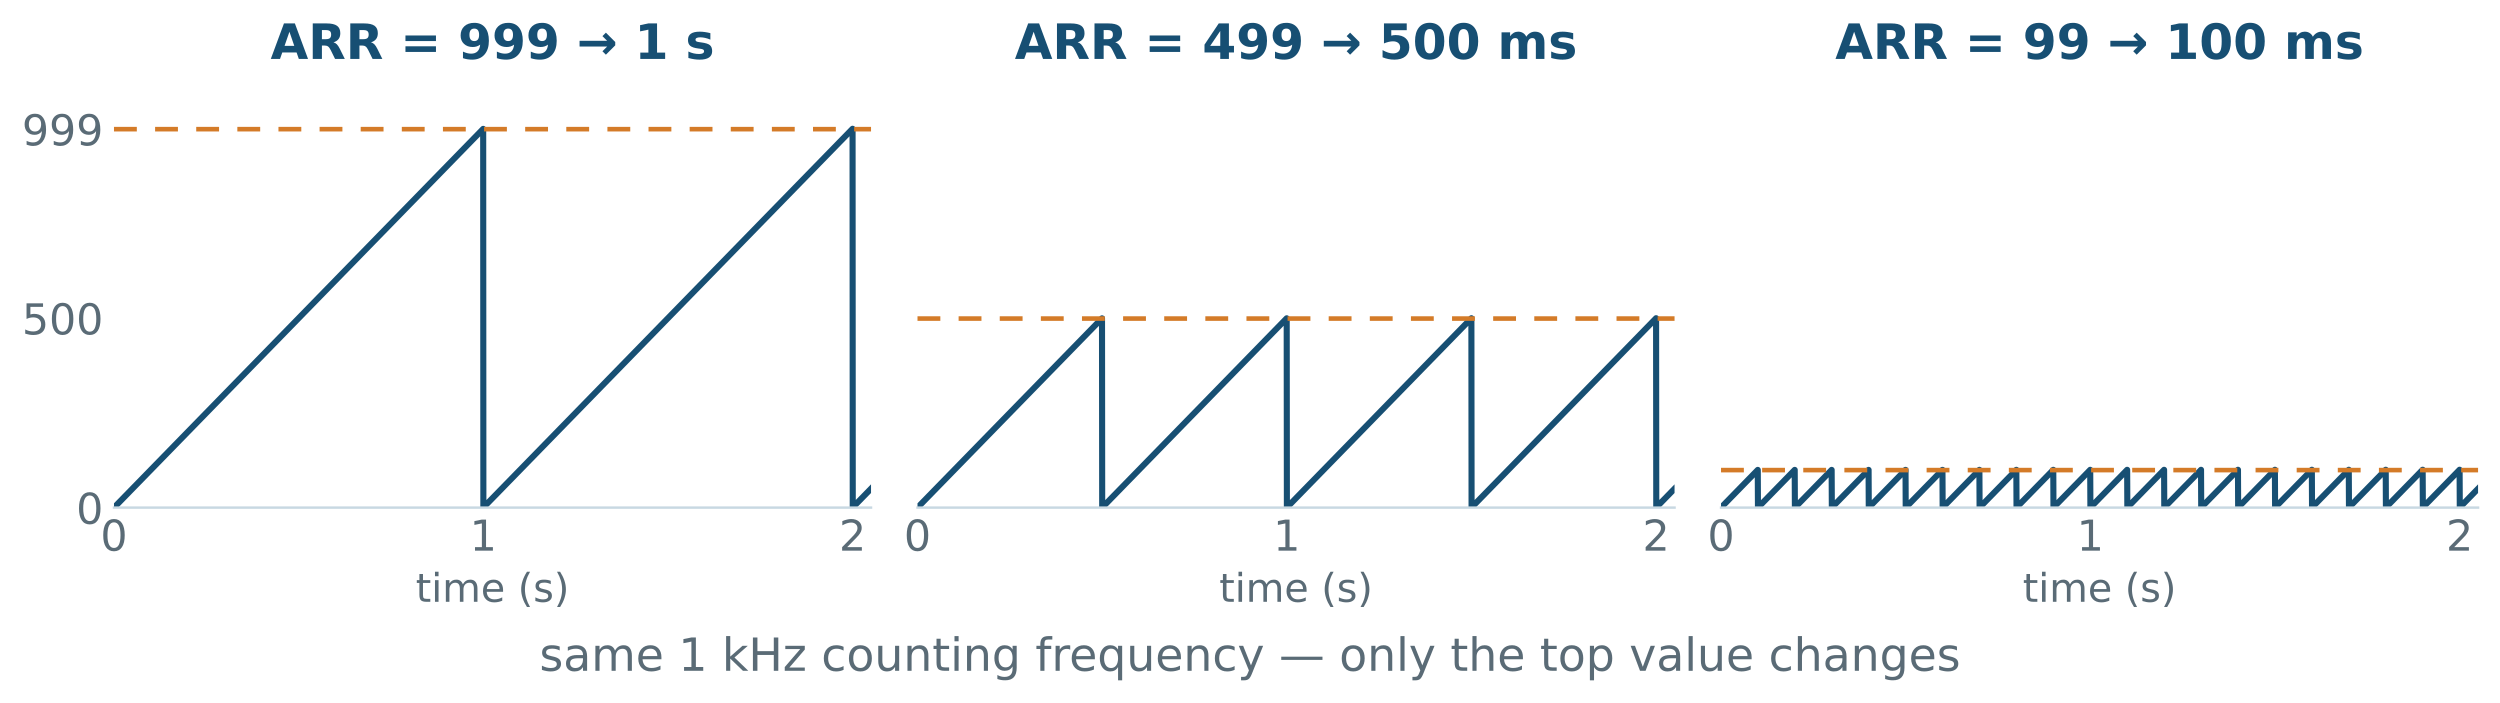
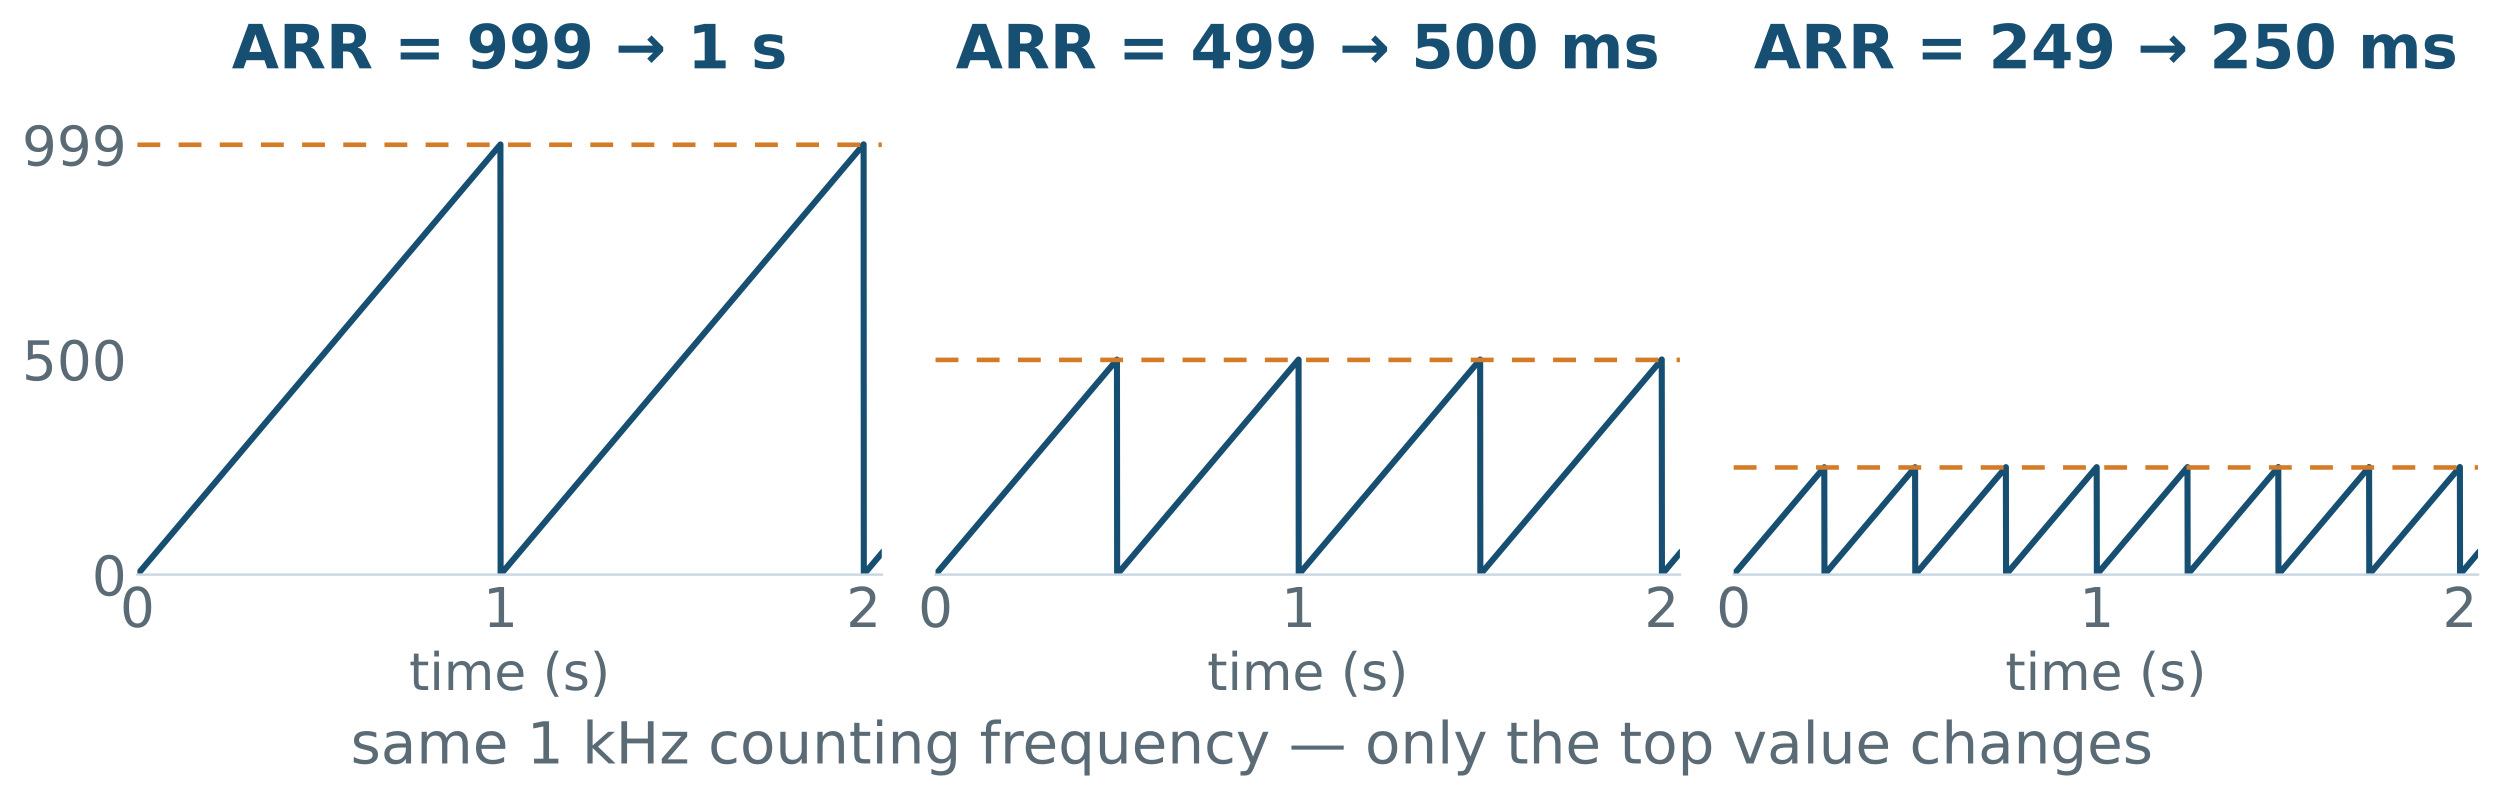
- <svg xmlns="http://www.w3.org/2000/svg" xmlns:xlink="http://www.w3.org/1999/xlink" width="820.793pt" height="230.557pt" viewBox="0 0 820.793 230.557" version="1.1">
+ <svg xmlns="http://www.w3.org/2000/svg" xmlns:xlink="http://www.w3.org/1999/xlink" width="819.756pt" height="261.5pt" viewBox="0 0 819.756 261.5" version="1.1">
  <defs>
    <style type="text/css">*{stroke-linejoin: round; stroke-linecap: butt}</style>
  </defs>
  <g id="figure_1">
    <g id="patch_1">
-       <path d="M 0 230.557  L 820.793 230.557  L 820.793 0  L 0 0  L 0 230.557  z " style="fill: none" />
+       <path d="M 0 261.5  L 819.756 261.5  L 819.756 0  L 0 0  L 0 261.5  z " style="fill: none" />
    </g>
    <g id="axes_1">
      <g id="patch_2">
-         <path d="M 37.422 166.657  L 285.976 166.657  L 285.976 27.358  L 37.422 27.358  L 37.422 166.657  z " style="fill: none" />
+         <path d="M 45.057 188.417  L 289.139 188.417  L 289.139 30.397  L 45.057 30.397  L 45.057 188.417  z " style="fill: none" />
      </g>
      <g id="matplotlib.axis_1">
        <g id="xtick_1">
          <g id="line2d_1" />
          <g id="text_1">
-             <g style="fill: #5a6b76" transform="translate(32.96875 180.7953) scale(0.14 -0.14)">
+             <g style="fill: #5a6b76" transform="translate(39.33125 205.5941) scale(0.18 -0.18)">
              <defs>
                <path id="DejaVuSans-30" d="M 2034 4250  Q 1547 4250 1301 3770  Q 1056 3291 1056 2328  Q 1056 1369 1301 889  Q 1547 409 2034 409  Q 2525 409 2770 889  Q 3016 1369 3016 2328  Q 3016 3291 2770 3770  Q 2525 4250 2034 4250  z M 2034 4750  Q 2819 4750 3233 4129  Q 3647 3509 3647 2328  Q 3647 1150 3233 529  Q 2819 -91 2034 -91  Q 1250 -91 836 529  Q 422 1150 422 2328  Q 422 3509 836 4129  Q 1250 4750 2034 4750  z " transform="scale(0.015625)" />
              </defs>
              <use xlink:href="#DejaVuSans-30" />
            </g>
          </g>
        </g>
        <g id="xtick_2">
          <g id="line2d_2" />
          <g id="text_2">
-             <g style="fill: #5a6b76" transform="translate(154.2143 180.7953) scale(0.14 -0.14)">
+             <g style="fill: #5a6b76" transform="translate(158.3955 205.5941) scale(0.18 -0.18)">
              <defs>
                <path id="DejaVuSans-31" d="M 794 531  L 1825 531  L 1825 4091  L 703 3866  L 703 4441  L 1819 4666  L 2450 4666  L 2450 531  L 3481 531  L 3481 0  L 794 0  L 794 531  z " transform="scale(0.015625)" />
              </defs>
              <use xlink:href="#DejaVuSans-31" />
            </g>
          </g>
        </g>
        <g id="xtick_3">
          <g id="line2d_3" />
          <g id="text_3">
-             <g style="fill: #5a6b76" transform="translate(275.4598 180.7953) scale(0.14 -0.14)">
+             <g style="fill: #5a6b76" transform="translate(277.4597 205.5941) scale(0.18 -0.18)">
              <defs>
                <path id="DejaVuSans-32" d="M 1228 531  L 3431 531  L 3431 0  L 469 0  L 469 531  Q 828 903 1448 1529  Q 2069 2156 2228 2338  Q 2531 2678 2651 2914  Q 2772 3150 2772 3378  Q 2772 3750 2511 3984  Q 2250 4219 1831 4219  Q 1534 4219 1204 4116  Q 875 4013 500 3803  L 500 4441  Q 881 4594 1212 4672  Q 1544 4750 1819 4750  Q 2544 4750 2975 4387  Q 3406 4025 3406 3419  Q 3406 3131 3298 2873  Q 3191 2616 2906 2266  Q 2828 2175 2409 1742  Q 1991 1309 1228 531  z " transform="scale(0.015625)" />
              </defs>
              <use xlink:href="#DejaVuSans-32" />
            </g>
          </g>
        </g>
        <g id="text_4">
-           <g style="fill: #5a6b76" transform="translate(136.4903 197.5848) scale(0.13 -0.13)">
+           <g style="fill: #5a6b76" transform="translate(134.1329 226.2548) scale(0.17 -0.17)">
            <defs>
              <path id="DejaVuSans-74" d="M 1172 4494  L 1172 3500  L 2356 3500  L 2356 3053  L 1172 3053  L 1172 1153  Q 1172 725 1289 603  Q 1406 481 1766 481  L 2356 481  L 2356 0  L 1766 0  Q 1100 0 847 248  Q 594 497 594 1153  L 594 3053  L 172 3053  L 172 3500  L 594 3500  L 594 4494  L 1172 4494  z " transform="scale(0.015625)" />
              <path id="DejaVuSans-69" d="M 603 3500  L 1178 3500  L 1178 0  L 603 0  L 603 3500  z M 603 4863  L 1178 4863  L 1178 4134  L 603 4134  L 603 4863  z " transform="scale(0.015625)" />
              <path id="DejaVuSans-6d" d="M 3328 2828  Q 3544 3216 3844 3400  Q 4144 3584 4550 3584  Q 5097 3584 5394 3201  Q 5691 2819 5691 2113  L 5691 0  L 5113 0  L 5113 2094  Q 5113 2597 4934 2840  Q 4756 3084 4391 3084  Q 3944 3084 3684 2787  Q 3425 2491 3425 1978  L 3425 0  L 2847 0  L 2847 2094  Q 2847 2600 2669 2842  Q 2491 3084 2119 3084  Q 1678 3084 1418 2786  Q 1159 2488 1159 1978  L 1159 0  L 581 0  L 581 3500  L 1159 3500  L 1159 2956  Q 1356 3278 1631 3431  Q 1906 3584 2284 3584  Q 2666 3584 2933 3390  Q 3200 3197 3328 2828  z " transform="scale(0.015625)" />
              <path id="DejaVuSans-65" d="M 3597 1894  L 3597 1613  L 953 1613  Q 991 1019 1311 708  Q 1631 397 2203 397  Q 2534 397 2845 478  Q 3156 559 3463 722  L 3463 178  Q 3153 47 2828 -22  Q 2503 -91 2169 -91  Q 1331 -91 842 396  Q 353 884 353 1716  Q 353 2575 817 3079  Q 1281 3584 2069 3584  Q 2775 3584 3186 3129  Q 3597 2675 3597 1894  z M 3022 2063  Q 3016 2534 2758 2815  Q 2500 3097 2075 3097  Q 1594 3097 1305 2825  Q 1016 2553 972 2059  L 3022 2063  z " transform="scale(0.015625)" />
              <path id="DejaVuSans-20" transform="scale(0.015625)" />
              <path id="DejaVuSans-28" d="M 1984 4856  Q 1566 4138 1362 3434  Q 1159 2731 1159 2009  Q 1159 1288 1364 580  Q 1569 -128 1984 -844  L 1484 -844  Q 1016 -109 783 600  Q 550 1309 550 2009  Q 550 2706 781 3412  Q 1013 4119 1484 4856  L 1984 4856  z " transform="scale(0.015625)" />
              <path id="DejaVuSans-73" d="M 2834 3397  L 2834 2853  Q 2591 2978 2328 3040  Q 2066 3103 1784 3103  Q 1356 3103 1142 2972  Q 928 2841 928 2578  Q 928 2378 1081 2264  Q 1234 2150 1697 2047  L 1894 2003  Q 2506 1872 2764 1633  Q 3022 1394 3022 966  Q 3022 478 2636 193  Q 2250 -91 1575 -91  Q 1294 -91 989 -36  Q 684 19 347 128  L 347 722  Q 666 556 975 473  Q 1284 391 1588 391  Q 1994 391 2212 530  Q 2431 669 2431 922  Q 2431 1156 2273 1281  Q 2116 1406 1581 1522  L 1381 1569  Q 847 1681 609 1914  Q 372 2147 372 2553  Q 372 3047 722 3315  Q 1072 3584 1716 3584  Q 2034 3584 2315 3537  Q 2597 3491 2834 3397  z " transform="scale(0.015625)" />
              <path id="DejaVuSans-29" d="M 513 4856  L 1013 4856  Q 1481 4119 1714 3412  Q 1947 2706 1947 2009  Q 1947 1309 1714 600  Q 1481 -109 1013 -844  L 513 -844  Q 928 -128 1133 580  Q 1338 1288 1338 2009  Q 1338 2731 1133 3434  Q 928 4138 513 4856  z " transform="scale(0.015625)" />
            </defs>
            <use xlink:href="#DejaVuSans-74" />
            <use xlink:href="#DejaVuSans-69" transform="translate(39.20898 0)" />
            <use xlink:href="#DejaVuSans-6d" transform="translate(66.99219 0)" />
            <use xlink:href="#DejaVuSans-65" transform="translate(164.4043 0)" />
            <use xlink:href="#DejaVuSans-20" transform="translate(225.9277 0)" />
            <use xlink:href="#DejaVuSans-28" transform="translate(257.7148 0)" />
            <use xlink:href="#DejaVuSans-73" transform="translate(296.7285 0)" />
            <use xlink:href="#DejaVuSans-29" transform="translate(348.8281 0)" />
          </g>
        </g>
      </g>
      <g id="matplotlib.axis_2">
        <g id="ytick_1">
          <g id="line2d_4" />
          <g id="text_5">
-             <g style="fill: #5a6b76" transform="translate(25.015 171.9764) scale(0.14 -0.14)">
+             <g style="fill: #5a6b76" transform="translate(30.105 195.2555) scale(0.18 -0.18)">
              <use xlink:href="#DejaVuSans-30" />
            </g>
          </g>
        </g>
        <g id="ytick_2">
          <g id="line2d_5" />
          <g id="text_6">
-             <g style="fill: #5a6b76" transform="translate(7.2 109.7889) scale(0.14 -0.14)">
+             <g style="fill: #5a6b76" transform="translate(7.2 124.7108) scale(0.18 -0.18)">
              <defs>
                <path id="DejaVuSans-35" d="M 691 4666  L 3169 4666  L 3169 4134  L 1269 4134  L 1269 2991  Q 1406 3038 1543 3061  Q 1681 3084 1819 3084  Q 2600 3084 3056 2656  Q 3513 2228 3513 1497  Q 3513 744 3044 326  Q 2575 -91 1722 -91  Q 1428 -91 1123 -41  Q 819 9 494 109  L 494 744  Q 775 591 1075 516  Q 1375 441 1709 441  Q 2250 441 2565 725  Q 2881 1009 2881 1497  Q 2881 1984 2565 2268  Q 2250 2553 1709 2553  Q 1456 2553 1204 2497  Q 953 2441 691 2322  L 691 4666  z " transform="scale(0.015625)" />
              </defs>
              <use xlink:href="#DejaVuSans-35" />
              <use xlink:href="#DejaVuSans-30" transform="translate(63.62305 0)" />
              <use xlink:href="#DejaVuSans-30" transform="translate(127.2461 0)" />
            </g>
          </g>
        </g>
        <g id="ytick_3">
          <g id="line2d_6" />
          <g id="text_7">
-             <g style="fill: #5a6b76" transform="translate(7.2 47.72578) scale(0.14 -0.14)">
+             <g style="fill: #5a6b76" transform="translate(7.2 54.30727) scale(0.18 -0.18)">
              <defs>
                <path id="DejaVuSans-39" d="M 703 97  L 703 672  Q 941 559 1184 500  Q 1428 441 1663 441  Q 2288 441 2617 861  Q 2947 1281 2994 2138  Q 2813 1869 2534 1725  Q 2256 1581 1919 1581  Q 1219 1581 811 2004  Q 403 2428 403 3163  Q 403 3881 828 4315  Q 1253 4750 1959 4750  Q 2769 4750 3195 4129  Q 3622 3509 3622 2328  Q 3622 1225 3098 567  Q 2575 -91 1691 -91  Q 1453 -91 1209 -44  Q 966 3 703 97  z M 1959 2075  Q 2384 2075 2632 2365  Q 2881 2656 2881 3163  Q 2881 3666 2632 3958  Q 2384 4250 1959 4250  Q 1534 4250 1286 3958  Q 1038 3666 1038 3163  Q 1038 2656 1286 2365  Q 1534 2075 1959 2075  z " transform="scale(0.015625)" />
              </defs>
              <use xlink:href="#DejaVuSans-39" />
              <use xlink:href="#DejaVuSans-39" transform="translate(63.62305 0)" />
              <use xlink:href="#DejaVuSans-39" transform="translate(127.2461 0)" />
            </g>
          </g>
        </g>
      </g>
      <g id="line2d_7">
-         <path d="M 37.422 166.657  L 158.637 42.314  L 158.698 166.627  L 158.758 166.565  L 279.912 42.284  L 279.973 166.597  L 280.033 166.535  L 285.976 160.439  L 285.976 160.439  " clip-path="url(#p6f338d9218)" style="fill: none; stroke: #174f73; stroke-width: 2; stroke-linecap: square" />
+         <path d="M 45.057 188.417  L 164.091 47.364  L 164.151 188.382  L 164.21 188.312  L 283.184 47.329  L 283.244 188.348  L 283.304 188.277  L 289.139 181.362  L 289.139 181.362  " clip-path="url(#p785215c1e0)" style="fill: none; stroke: #174f73; stroke-width: 2; stroke-linecap: square" />
      </g>
      <g id="line2d_8">
-         <path d="M 37.422 42.407  L 285.976 42.407  " clip-path="url(#p6f338d9218)" style="fill: none; stroke-dasharray: 7.5,6; stroke-dashoffset: 0; stroke: #d47b28; stroke-width: 1.5" />
+         <path d="M 45.057 47.469  L 289.139 47.469  " clip-path="url(#p785215c1e0)" style="fill: none; stroke-dasharray: 7.5,6; stroke-dashoffset: 0; stroke: #d47b28; stroke-width: 1.5" />
      </g>
      <g id="patch_3">
-         <path d="M 37.422 166.657  L 285.976 166.657  " style="fill: none; stroke: #c8d8e2; stroke-width: 0.8; stroke-linejoin: miter; stroke-linecap: square" />
+         <path d="M 45.057 188.417  L 289.139 188.417  " style="fill: none; stroke: #c8d8e2; stroke-width: 0.8; stroke-linejoin: miter; stroke-linecap: square" />
      </g>
      <g id="text_8">
-         <g style="fill: #174f73" transform="translate(88.82917 19.3575) scale(0.16 -0.16)">
+         <g style="fill: #174f73" transform="translate(76.01082 22.39688) scale(0.2 -0.2)">
          <defs>
            <path id="DejaVuSans-Bold-41" d="M 3419 850  L 1538 850  L 1241 0  L 31 0  L 1759 4666  L 3194 4666  L 4922 0  L 3713 0  L 3419 850  z M 1838 1716  L 3116 1716  L 2478 3572  L 1838 1716  z " transform="scale(0.015625)" />
            <path id="DejaVuSans-Bold-52" d="M 2297 2597  Q 2675 2597 2839 2737  Q 3003 2878 3003 3200  Q 3003 3519 2839 3656  Q 2675 3794 2297 3794  L 1791 3794  L 1791 2597  L 2297 2597  z M 1791 1766  L 1791 0  L 588 0  L 588 4666  L 2425 4666  Q 3347 4666 3776 4356  Q 4206 4047 4206 3378  Q 4206 2916 3982 2619  Q 3759 2322 3309 2181  Q 3556 2125 3751 1926  Q 3947 1728 4147 1325  L 4800 0  L 3519 0  L 2950 1159  Q 2778 1509 2601 1637  Q 2425 1766 2131 1766  L 1791 1766  z " transform="scale(0.015625)" />
            <path id="DejaVuSans-Bold-20" transform="scale(0.015625)" />
            <path id="DejaVuSans-Bold-3d" d="M 678 3084  L 4684 3084  L 4684 2350  L 678 2350  L 678 3084  z M 678 1663  L 4684 1663  L 4684 922  L 678 922  L 678 1663  z " transform="scale(0.015625)" />
            <path id="DejaVuSans-Bold-39" d="M 641 103  L 641 966  Q 928 831 1190 764  Q 1453 697 1709 697  Q 2247 697 2547 995  Q 2847 1294 2900 1881  Q 2688 1725 2447 1647  Q 2206 1569 1925 1569  Q 1209 1569 770 1986  Q 331 2403 331 3084  Q 331 3838 820 4291  Q 1309 4744 2131 4744  Q 3044 4744 3544 4128  Q 4044 3513 4044 2388  Q 4044 1231 3459 570  Q 2875 -91 1856 -91  Q 1528 -91 1228 -42  Q 928 6 641 103  z M 2125 2350  Q 2441 2350 2600 2554  Q 2759 2759 2759 3169  Q 2759 3575 2600 3781  Q 2441 3988 2125 3988  Q 1809 3988 1650 3781  Q 1491 3575 1491 3169  Q 1491 2759 1650 2554  Q 1809 2350 2125 2350  z " transform="scale(0.015625)" />
            <path id="DejaVuSans-Bold-2192" d="M 5050 2225  L 5050 1788  L 3822 559  L 3369 1013  L 3988 1631  L 366 1631  L 366 2381  L 3988 2381  L 3369 3000  L 3822 3453  L 5050 2225  z " transform="scale(0.015625)" />
            <path id="DejaVuSans-Bold-31" d="M 750 831  L 1813 831  L 1813 3847  L 722 3622  L 722 4441  L 1806 4666  L 2950 4666  L 2950 831  L 4013 831  L 4013 0  L 750 0  L 750 831  z " transform="scale(0.015625)" />
            <path id="DejaVuSans-Bold-73" d="M 3272 3391  L 3272 2541  Q 2913 2691 2578 2766  Q 2244 2841 1947 2841  Q 1628 2841 1473 2761  Q 1319 2681 1319 2516  Q 1319 2381 1436 2309  Q 1553 2238 1856 2203  L 2053 2175  Q 2913 2066 3209 1816  Q 3506 1566 3506 1031  Q 3506 472 3093 190  Q 2681 -91 1863 -91  Q 1516 -91 1145 -36  Q 775 19 384 128  L 384 978  Q 719 816 1070 734  Q 1422 653 1784 653  Q 2113 653 2278 743  Q 2444 834 2444 1013  Q 2444 1163 2330 1236  Q 2216 1309 1875 1350  L 1678 1375  Q 931 1469 631 1722  Q 331 1975 331 2491  Q 331 3047 712 3315  Q 1094 3584 1881 3584  Q 2191 3584 2531 3537  Q 2872 3491 3272 3391  z " transform="scale(0.015625)" />
          </defs>
          <use xlink:href="#DejaVuSans-Bold-41" />
          <use xlink:href="#DejaVuSans-Bold-52" transform="translate(77.39258 0)" />
          <use xlink:href="#DejaVuSans-Bold-52" transform="translate(154.3945 0)" />
          <use xlink:href="#DejaVuSans-Bold-20" transform="translate(231.3965 0)" />
          <use xlink:href="#DejaVuSans-Bold-3d" transform="translate(266.2109 0)" />
          <use xlink:href="#DejaVuSans-Bold-20" transform="translate(350 0)" />
          <use xlink:href="#DejaVuSans-Bold-39" transform="translate(384.8145 0)" />
          <use xlink:href="#DejaVuSans-Bold-39" transform="translate(454.3945 0)" />
          <use xlink:href="#DejaVuSans-Bold-39" transform="translate(523.9746 0)" />
          <use xlink:href="#DejaVuSans-Bold-20" transform="translate(593.5547 0)" />
          <use xlink:href="#DejaVuSans-Bold-2192" transform="translate(628.3691 0)" />
          <use xlink:href="#DejaVuSans-Bold-20" transform="translate(712.1582 0)" />
          <use xlink:href="#DejaVuSans-Bold-31" transform="translate(746.9727 0)" />
          <use xlink:href="#DejaVuSans-Bold-20" transform="translate(816.5527 0)" />
          <use xlink:href="#DejaVuSans-Bold-73" transform="translate(851.3672 0)" />
        </g>
      </g>
    </g>
    <g id="axes_2">
      <g id="patch_4">
-         <path d="M 301.231 166.657  L 549.784 166.657  L 549.784 27.358  L 301.231 27.358  L 301.231 166.657  z " style="fill: none" />
+         <path d="M 306.766 188.417  L 550.847 188.417  L 550.847 30.397  L 306.766 30.397  L 306.766 188.417  z " style="fill: none" />
      </g>
      <g id="matplotlib.axis_3">
        <g id="xtick_4">
          <g id="line2d_9" />
          <g id="text_9">
-             <g style="fill: #5a6b76" transform="translate(296.7771 180.7953) scale(0.14 -0.14)">
+             <g style="fill: #5a6b76" transform="translate(301.0396 205.5941) scale(0.18 -0.18)">
              <use xlink:href="#DejaVuSans-30" />
            </g>
          </g>
        </g>
        <g id="xtick_5">
          <g id="line2d_10" />
          <g id="text_10">
-             <g style="fill: #5a6b76" transform="translate(418.0226 180.7953) scale(0.14 -0.14)">
+             <g style="fill: #5a6b76" transform="translate(420.1038 205.5941) scale(0.18 -0.18)">
              <use xlink:href="#DejaVuSans-31" />
            </g>
          </g>
        </g>
        <g id="xtick_6">
          <g id="line2d_11" />
          <g id="text_11">
-             <g style="fill: #5a6b76" transform="translate(539.2681 180.7953) scale(0.14 -0.14)">
+             <g style="fill: #5a6b76" transform="translate(539.168 205.5941) scale(0.18 -0.18)">
              <use xlink:href="#DejaVuSans-32" />
            </g>
          </g>
        </g>
        <g id="text_12">
-           <g style="fill: #5a6b76" transform="translate(400.2987 197.5848) scale(0.13 -0.13)">
+           <g style="fill: #5a6b76" transform="translate(395.8413 226.2548) scale(0.17 -0.17)">
            <use xlink:href="#DejaVuSans-74" />
            <use xlink:href="#DejaVuSans-69" transform="translate(39.20898 0)" />
            <use xlink:href="#DejaVuSans-6d" transform="translate(66.99219 0)" />
            <use xlink:href="#DejaVuSans-65" transform="translate(164.4043 0)" />
            <use xlink:href="#DejaVuSans-20" transform="translate(225.9277 0)" />
            <use xlink:href="#DejaVuSans-28" transform="translate(257.7148 0)" />
            <use xlink:href="#DejaVuSans-73" transform="translate(296.7285 0)" />
            <use xlink:href="#DejaVuSans-29" transform="translate(348.8281 0)" />
          </g>
        </g>
      </g>
      <g id="matplotlib.axis_4">
        <g id="ytick_4">
          <g id="line2d_12" />
        </g>
        <g id="ytick_5">
          <g id="line2d_13" />
        </g>
        <g id="ytick_6">
          <g id="line2d_14" />
        </g>
      </g>
      <g id="line2d_15">
-         <path d="M 301.231 166.657  L 361.808 104.517  L 361.868 166.642  L 361.929 166.58  L 422.445 104.502  L 422.506 166.627  L 422.567 166.565  L 483.083 104.487  L 483.143 166.612  L 483.204 166.55  L 543.72 104.472  L 543.781 166.597  L 543.842 166.535  L 549.784 160.439  L 549.784 160.439  " clip-path="url(#p76f62e8e7d)" style="fill: none; stroke: #174f73; stroke-width: 2; stroke-linecap: square" />
+         <path d="M 306.766 188.417  L 366.253 117.926  L 366.312 188.4  L 366.372 188.329  L 425.8 117.908  L 425.859 188.382  L 425.919 188.312  L 485.346 117.891  L 485.406 188.365  L 485.465 188.295  L 544.893 117.874  L 544.952 188.348  L 545.012 188.277  L 550.847 181.362  L 550.847 181.362  " clip-path="url(#pc80b3c49e2)" style="fill: none; stroke: #174f73; stroke-width: 2; stroke-linecap: square" />
      </g>
      <g id="line2d_16">
-         <path d="M 301.231 104.594  L 549.784 104.594  " clip-path="url(#p76f62e8e7d)" style="fill: none; stroke-dasharray: 7.5,6; stroke-dashoffset: 0; stroke: #d47b28; stroke-width: 1.5" />
+         <path d="M 306.766 118.013  L 550.847 118.013  " clip-path="url(#pc80b3c49e2)" style="fill: none; stroke-dasharray: 7.5,6; stroke-dashoffset: 0; stroke: #d47b28; stroke-width: 1.5" />
      </g>
      <g id="patch_5">
-         <path d="M 301.231 166.657  L 549.784 166.657  " style="fill: none; stroke: #c8d8e2; stroke-width: 0.8; stroke-linejoin: miter; stroke-linecap: square" />
+         <path d="M 306.766 188.417  L 550.847 188.417  " style="fill: none; stroke: #c8d8e2; stroke-width: 0.8; stroke-linejoin: miter; stroke-linecap: square" />
      </g>
      <g id="text_13">
-         <g style="fill: #174f73" transform="translate(333.1687 19.3575) scale(0.16 -0.16)">
+         <g style="fill: #174f73" transform="translate(313.3832 22.39688) scale(0.2 -0.2)">
          <defs>
            <path id="DejaVuSans-Bold-34" d="M 2356 3675  L 1038 1722  L 2356 1722  L 2356 3675  z M 2156 4666  L 3494 4666  L 3494 1722  L 4159 1722  L 4159 850  L 3494 850  L 3494 0  L 2356 0  L 2356 850  L 288 850  L 288 1881  L 2156 4666  z " transform="scale(0.015625)" />
            <path id="DejaVuSans-Bold-35" d="M 678 4666  L 3669 4666  L 3669 3781  L 1638 3781  L 1638 3059  Q 1775 3097 1914 3117  Q 2053 3138 2203 3138  Q 3056 3138 3531 2711  Q 4006 2284 4006 1522  Q 4006 766 3489 337  Q 2972 -91 2053 -91  Q 1656 -91 1267 -14  Q 878 63 494 219  L 494 1166  Q 875 947 1217 837  Q 1559 728 1863 728  Q 2300 728 2551 942  Q 2803 1156 2803 1522  Q 2803 1891 2551 2103  Q 2300 2316 1863 2316  Q 1603 2316 1309 2248  Q 1016 2181 678 2041  L 678 4666  z " transform="scale(0.015625)" />
            <path id="DejaVuSans-Bold-30" d="M 2944 2338  Q 2944 3213 2780 3570  Q 2616 3928 2228 3928  Q 1841 3928 1675 3570  Q 1509 3213 1509 2338  Q 1509 1453 1675 1090  Q 1841 728 2228 728  Q 2613 728 2778 1090  Q 2944 1453 2944 2338  z M 4147 2328  Q 4147 1169 3647 539  Q 3147 -91 2228 -91  Q 1306 -91 806 539  Q 306 1169 306 2328  Q 306 3491 806 4120  Q 1306 4750 2228 4750  Q 3147 4750 3647 4120  Q 4147 3491 4147 2328  z " transform="scale(0.015625)" />
            <path id="DejaVuSans-Bold-6d" d="M 3781 2919  Q 3994 3244 4286 3414  Q 4578 3584 4928 3584  Q 5531 3584 5847 3212  Q 6163 2841 6163 2131  L 6163 0  L 5038 0  L 5038 1825  Q 5041 1866 5042 1909  Q 5044 1953 5044 2034  Q 5044 2406 4934 2573  Q 4825 2741 4581 2741  Q 4263 2741 4089 2478  Q 3916 2216 3909 1719  L 3909 0  L 2784 0  L 2784 1825  Q 2784 2406 2684 2573  Q 2584 2741 2328 2741  Q 2006 2741 1831 2477  Q 1656 2213 1656 1722  L 1656 0  L 531 0  L 531 3500  L 1656 3500  L 1656 2988  Q 1863 3284 2130 3434  Q 2397 3584 2719 3584  Q 3081 3584 3359 3409  Q 3638 3234 3781 2919  z " transform="scale(0.015625)" />
          </defs>
          <use xlink:href="#DejaVuSans-Bold-41" />
          <use xlink:href="#DejaVuSans-Bold-52" transform="translate(77.39258 0)" />
          <use xlink:href="#DejaVuSans-Bold-52" transform="translate(154.3945 0)" />
          <use xlink:href="#DejaVuSans-Bold-20" transform="translate(231.3965 0)" />
          <use xlink:href="#DejaVuSans-Bold-3d" transform="translate(266.2109 0)" />
          <use xlink:href="#DejaVuSans-Bold-20" transform="translate(350 0)" />
          <use xlink:href="#DejaVuSans-Bold-34" transform="translate(384.8145 0)" />
          <use xlink:href="#DejaVuSans-Bold-39" transform="translate(454.3945 0)" />
          <use xlink:href="#DejaVuSans-Bold-39" transform="translate(523.9746 0)" />
          <use xlink:href="#DejaVuSans-Bold-20" transform="translate(593.5547 0)" />
          <use xlink:href="#DejaVuSans-Bold-2192" transform="translate(628.3691 0)" />
          <use xlink:href="#DejaVuSans-Bold-20" transform="translate(712.1582 0)" />
          <use xlink:href="#DejaVuSans-Bold-35" transform="translate(746.9727 0)" />
          <use xlink:href="#DejaVuSans-Bold-30" transform="translate(816.5527 0)" />
          <use xlink:href="#DejaVuSans-Bold-30" transform="translate(886.1328 0)" />
          <use xlink:href="#DejaVuSans-Bold-20" transform="translate(955.7129 0)" />
          <use xlink:href="#DejaVuSans-Bold-6d" transform="translate(990.5273 0)" />
          <use xlink:href="#DejaVuSans-Bold-73" transform="translate(1094.727 0)" />
        </g>
      </g>
    </g>
    <g id="axes_3">
      <g id="patch_6">
-         <path d="M 565.039 166.657  L 813.592 166.657  L 813.592 27.358  L 565.039 27.358  L 565.039 166.657  z " style="fill: none" />
+         <path d="M 568.474 188.417  L 812.556 188.417  L 812.556 30.397  L 568.474 30.397  L 568.474 188.417  z " style="fill: none" />
      </g>
      <g id="matplotlib.axis_5">
        <g id="xtick_7">
          <g id="line2d_17" />
          <g id="text_14">
-             <g style="fill: #5a6b76" transform="translate(560.5854 180.7953) scale(0.14 -0.14)">
+             <g style="fill: #5a6b76" transform="translate(562.7479 205.5941) scale(0.18 -0.18)">
              <use xlink:href="#DejaVuSans-30" />
            </g>
          </g>
        </g>
        <g id="xtick_8">
          <g id="line2d_18" />
          <g id="text_15">
-             <g style="fill: #5a6b76" transform="translate(681.8309 180.7953) scale(0.14 -0.14)">
+             <g style="fill: #5a6b76" transform="translate(681.8121 205.5941) scale(0.18 -0.18)">
              <use xlink:href="#DejaVuSans-31" />
            </g>
          </g>
        </g>
        <g id="xtick_9">
          <g id="line2d_19" />
          <g id="text_16">
-             <g style="fill: #5a6b76" transform="translate(803.0765 180.7953) scale(0.14 -0.14)">
+             <g style="fill: #5a6b76" transform="translate(800.8763 205.5941) scale(0.18 -0.18)">
              <use xlink:href="#DejaVuSans-32" />
            </g>
          </g>
        </g>
        <g id="text_17">
-           <g style="fill: #5a6b76" transform="translate(664.107 197.5848) scale(0.13 -0.13)">
+           <g style="fill: #5a6b76" transform="translate(657.5496 226.2548) scale(0.17 -0.17)">
            <use xlink:href="#DejaVuSans-74" />
            <use xlink:href="#DejaVuSans-69" transform="translate(39.20898 0)" />
            <use xlink:href="#DejaVuSans-6d" transform="translate(66.99219 0)" />
            <use xlink:href="#DejaVuSans-65" transform="translate(164.4043 0)" />
            <use xlink:href="#DejaVuSans-20" transform="translate(225.9277 0)" />
            <use xlink:href="#DejaVuSans-28" transform="translate(257.7148 0)" />
            <use xlink:href="#DejaVuSans-73" transform="translate(296.7285 0)" />
            <use xlink:href="#DejaVuSans-29" transform="translate(348.8281 0)" />
          </g>
        </g>
      </g>
      <g id="matplotlib.axis_6">
        <g id="ytick_7">
          <g id="line2d_20" />
        </g>
        <g id="ytick_8">
          <g id="line2d_21" />
        </g>
        <g id="ytick_9">
          <g id="line2d_22" />
        </g>
      </g>
      <g id="line2d_23">
-         <path d="M 565.039 166.657  L 577.106 154.279  L 577.167 166.654  L 577.227 166.592  L 589.234 154.276  L 589.294 166.651  L 589.355 166.589  L 601.361 154.273  L 601.422 166.648  L 601.482 166.586  L 613.489 154.27  L 613.549 166.645  L 613.61 166.583  L 625.616 154.267  L 625.677 166.642  L 625.737 166.58  L 637.744 154.264  L 637.804 166.639  L 637.865 166.577  L 649.871 154.261  L 649.932 166.636  L 649.992 166.574  L 661.999 154.258  L 662.059 166.633  L 662.12 166.571  L 674.126 154.255  L 674.187 166.63  L 674.247 166.568  L 686.254 154.252  L 686.314 166.627  L 686.375 166.565  L 698.381 154.249  L 698.442 166.624  L 698.502 166.562  L 710.509 154.246  L 710.569 166.621  L 710.63 166.559  L 722.636 154.243  L 722.697 166.618  L 722.757 166.556  L 734.764 154.24  L 734.824 166.615  L 734.885 166.553  L 746.891 154.237  L 746.952 166.612  L 747.012 166.55  L 759.019 154.234  L 759.079 166.609  L 759.14 166.547  L 771.146 154.231  L 771.207 166.606  L 771.267 166.544  L 783.274 154.228  L 783.334 166.603  L 783.395 166.541  L 795.401 154.225  L 795.462 166.6  L 795.523 166.538  L 807.529 154.222  L 807.589 166.597  L 807.65 166.535  L 813.592 160.439  L 813.592 160.439  " clip-path="url(#p6155deeae5)" style="fill: none; stroke: #174f73; stroke-width: 2; stroke-linecap: square" />
+         <path d="M 568.474 188.417  L 598.188 153.207  L 598.247 188.408  L 598.307 188.338  L 627.961 153.198  L 628.021 188.4  L 628.08 188.329  L 657.735 153.189  L 657.794 188.391  L 657.854 188.32  L 687.508 153.181  L 687.567 188.382  L 687.627 188.312  L 717.281 153.172  L 717.341 188.374  L 717.4 188.303  L 747.055 153.163  L 747.114 188.365  L 747.174 188.295  L 776.828 153.155  L 776.887 188.357  L 776.947 188.286  L 806.601 153.146  L 806.661 188.348  L 806.72 188.277  L 812.556 181.362  L 812.556 181.362  " clip-path="url(#ped3ce03be6)" style="fill: none; stroke: #174f73; stroke-width: 2; stroke-linecap: square" />
      </g>
      <g id="line2d_24">
-         <path d="M 565.039 154.344  L 813.592 154.344  " clip-path="url(#p6155deeae5)" style="fill: none; stroke-dasharray: 7.5,6; stroke-dashoffset: 0; stroke: #d47b28; stroke-width: 1.5" />
+         <path d="M 568.474 153.286  L 812.556 153.286  " clip-path="url(#ped3ce03be6)" style="fill: none; stroke-dasharray: 7.5,6; stroke-dashoffset: 0; stroke: #d47b28; stroke-width: 1.5" />
      </g>
      <g id="patch_7">
-         <path d="M 565.039 166.657  L 813.592 166.657  " style="fill: none; stroke: #c8d8e2; stroke-width: 0.8; stroke-linejoin: miter; stroke-linecap: square" />
+         <path d="M 568.474 188.417  L 812.556 188.417  " style="fill: none; stroke: #c8d8e2; stroke-width: 0.8; stroke-linejoin: miter; stroke-linecap: square" />
      </g>
      <g id="text_18">
-         <g style="fill: #174f73" transform="translate(602.5433 19.3575) scale(0.16 -0.16)">
+         <g style="fill: #174f73" transform="translate(575.0915 22.39688) scale(0.2 -0.2)">
+           <defs>
+             <path id="DejaVuSans-Bold-32" d="M 1844 884  L 3897 884  L 3897 0  L 506 0  L 506 884  L 2209 2388  Q 2438 2594 2547 2791  Q 2656 2988 2656 3200  Q 2656 3528 2436 3728  Q 2216 3928 1850 3928  Q 1569 3928 1234 3808  Q 900 3688 519 3450  L 519 4475  Q 925 4609 1322 4679  Q 1719 4750 2100 4750  Q 2938 4750 3402 4381  Q 3866 4013 3866 3353  Q 3866 2972 3669 2642  Q 3472 2313 2841 1759  L 1844 884  z " transform="scale(0.015625)" />
+           </defs>
          <use xlink:href="#DejaVuSans-Bold-41" />
          <use xlink:href="#DejaVuSans-Bold-52" transform="translate(77.39258 0)" />
          <use xlink:href="#DejaVuSans-Bold-52" transform="translate(154.3945 0)" />
          <use xlink:href="#DejaVuSans-Bold-20" transform="translate(231.3965 0)" />
          <use xlink:href="#DejaVuSans-Bold-3d" transform="translate(266.2109 0)" />
          <use xlink:href="#DejaVuSans-Bold-20" transform="translate(350 0)" />
-           <use xlink:href="#DejaVuSans-Bold-39" transform="translate(384.8145 0)" />
-           <use xlink:href="#DejaVuSans-Bold-39" transform="translate(454.3945 0)" />
-           <use xlink:href="#DejaVuSans-Bold-20" transform="translate(523.9746 0)" />
-           <use xlink:href="#DejaVuSans-Bold-2192" transform="translate(558.7891 0)" />
-           <use xlink:href="#DejaVuSans-Bold-20" transform="translate(642.5781 0)" />
-           <use xlink:href="#DejaVuSans-Bold-31" transform="translate(677.3926 0)" />
-           <use xlink:href="#DejaVuSans-Bold-30" transform="translate(746.9727 0)" />
-           <use xlink:href="#DejaVuSans-Bold-30" transform="translate(816.5527 0)" />
-           <use xlink:href="#DejaVuSans-Bold-20" transform="translate(886.1328 0)" />
-           <use xlink:href="#DejaVuSans-Bold-6d" transform="translate(920.9473 0)" />
-           <use xlink:href="#DejaVuSans-Bold-73" transform="translate(1025.146 0)" />
+           <use xlink:href="#DejaVuSans-Bold-32" transform="translate(384.8145 0)" />
+           <use xlink:href="#DejaVuSans-Bold-34" transform="translate(454.3945 0)" />
+           <use xlink:href="#DejaVuSans-Bold-39" transform="translate(523.9746 0)" />
+           <use xlink:href="#DejaVuSans-Bold-20" transform="translate(593.5547 0)" />
+           <use xlink:href="#DejaVuSans-Bold-2192" transform="translate(628.3691 0)" />
+           <use xlink:href="#DejaVuSans-Bold-20" transform="translate(712.1582 0)" />
+           <use xlink:href="#DejaVuSans-Bold-32" transform="translate(746.9727 0)" />
+           <use xlink:href="#DejaVuSans-Bold-35" transform="translate(816.5527 0)" />
+           <use xlink:href="#DejaVuSans-Bold-30" transform="translate(886.1328 0)" />
+           <use xlink:href="#DejaVuSans-Bold-20" transform="translate(955.7129 0)" />
+           <use xlink:href="#DejaVuSans-Bold-6d" transform="translate(990.5273 0)" />
+           <use xlink:href="#DejaVuSans-Bold-73" transform="translate(1094.727 0)" />
        </g>
      </g>
    </g>
    <g id="text_19">
-       <g style="fill: #5a6b76" transform="translate(177.1097 220.2375) scale(0.15 -0.15)">
+       <g style="fill: #5a6b76" transform="translate(114.9759 250.3489) scale(0.19 -0.19)">
        <defs>
          <path id="DejaVuSans-61" d="M 2194 1759  Q 1497 1759 1228 1600  Q 959 1441 959 1056  Q 959 750 1161 570  Q 1363 391 1709 391  Q 2188 391 2477 730  Q 2766 1069 2766 1631  L 2766 1759  L 2194 1759  z M 3341 1997  L 3341 0  L 2766 0  L 2766 531  Q 2569 213 2275 61  Q 1981 -91 1556 -91  Q 1019 -91 701 211  Q 384 513 384 1019  Q 384 1609 779 1909  Q 1175 2209 1959 2209  L 2766 2209  L 2766 2266  Q 2766 2663 2505 2880  Q 2244 3097 1772 3097  Q 1472 3097 1187 3025  Q 903 2953 641 2809  L 641 3341  Q 956 3463 1253 3523  Q 1550 3584 1831 3584  Q 2591 3584 2966 3190  Q 3341 2797 3341 1997  z " transform="scale(0.015625)" />
          <path id="DejaVuSans-6b" d="M 581 4863  L 1159 4863  L 1159 1991  L 2875 3500  L 3609 3500  L 1753 1863  L 3688 0  L 2938 0  L 1159 1709  L 1159 0  L 581 0  L 581 4863  z " transform="scale(0.015625)" />
          <path id="DejaVuSans-48" d="M 628 4666  L 1259 4666  L 1259 2753  L 3553 2753  L 3553 4666  L 4184 4666  L 4184 0  L 3553 0  L 3553 2222  L 1259 2222  L 1259 0  L 628 0  L 628 4666  z " transform="scale(0.015625)" />
          <path id="DejaVuSans-7a" d="M 353 3500  L 3084 3500  L 3084 2975  L 922 459  L 3084 459  L 3084 0  L 275 0  L 275 525  L 2438 3041  L 353 3041  L 353 3500  z " transform="scale(0.015625)" />
          <path id="DejaVuSans-63" d="M 3122 3366  L 3122 2828  Q 2878 2963 2633 3030  Q 2388 3097 2138 3097  Q 1578 3097 1268 2742  Q 959 2388 959 1747  Q 959 1106 1268 751  Q 1578 397 2138 397  Q 2388 397 2633 464  Q 2878 531 3122 666  L 3122 134  Q 2881 22 2623 -34  Q 2366 -91 2075 -91  Q 1284 -91 818 406  Q 353 903 353 1747  Q 353 2603 823 3093  Q 1294 3584 2113 3584  Q 2378 3584 2631 3529  Q 2884 3475 3122 3366  z " transform="scale(0.015625)" />
          <path id="DejaVuSans-6f" d="M 1959 3097  Q 1497 3097 1228 2736  Q 959 2375 959 1747  Q 959 1119 1226 758  Q 1494 397 1959 397  Q 2419 397 2687 759  Q 2956 1122 2956 1747  Q 2956 2369 2687 2733  Q 2419 3097 1959 3097  z M 1959 3584  Q 2709 3584 3137 3096  Q 3566 2609 3566 1747  Q 3566 888 3137 398  Q 2709 -91 1959 -91  Q 1206 -91 779 398  Q 353 888 353 1747  Q 353 2609 779 3096  Q 1206 3584 1959 3584  z " transform="scale(0.015625)" />
          <path id="DejaVuSans-75" d="M 544 1381  L 544 3500  L 1119 3500  L 1119 1403  Q 1119 906 1312 657  Q 1506 409 1894 409  Q 2359 409 2629 706  Q 2900 1003 2900 1516  L 2900 3500  L 3475 3500  L 3475 0  L 2900 0  L 2900 538  Q 2691 219 2414 64  Q 2138 -91 1772 -91  Q 1169 -91 856 284  Q 544 659 544 1381  z M 1991 3584  L 1991 3584  z " transform="scale(0.015625)" />
          <path id="DejaVuSans-6e" d="M 3513 2113  L 3513 0  L 2938 0  L 2938 2094  Q 2938 2591 2744 2837  Q 2550 3084 2163 3084  Q 1697 3084 1428 2787  Q 1159 2491 1159 1978  L 1159 0  L 581 0  L 581 3500  L 1159 3500  L 1159 2956  Q 1366 3272 1645 3428  Q 1925 3584 2291 3584  Q 2894 3584 3203 3211  Q 3513 2838 3513 2113  z " transform="scale(0.015625)" />
          <path id="DejaVuSans-67" d="M 2906 1791  Q 2906 2416 2648 2759  Q 2391 3103 1925 3103  Q 1463 3103 1205 2759  Q 947 2416 947 1791  Q 947 1169 1205 825  Q 1463 481 1925 481  Q 2391 481 2648 825  Q 2906 1169 2906 1791  z M 3481 434  Q 3481 -459 3084 -895  Q 2688 -1331 1869 -1331  Q 1566 -1331 1297 -1286  Q 1028 -1241 775 -1147  L 775 -588  Q 1028 -725 1275 -790  Q 1522 -856 1778 -856  Q 2344 -856 2625 -561  Q 2906 -266 2906 331  L 2906 616  Q 2728 306 2450 153  Q 2172 0 1784 0  Q 1141 0 747 490  Q 353 981 353 1791  Q 353 2603 747 3093  Q 1141 3584 1784 3584  Q 2172 3584 2450 3431  Q 2728 3278 2906 2969  L 2906 3500  L 3481 3500  L 3481 434  z " transform="scale(0.015625)" />
          <path id="DejaVuSans-66" d="M 2375 4863  L 2375 4384  L 1825 4384  Q 1516 4384 1395 4259  Q 1275 4134 1275 3809  L 1275 3500  L 2222 3500  L 2222 3053  L 1275 3053  L 1275 0  L 697 0  L 697 3053  L 147 3053  L 147 3500  L 697 3500  L 697 3744  Q 697 4328 969 4595  Q 1241 4863 1831 4863  L 2375 4863  z " transform="scale(0.015625)" />
          <path id="DejaVuSans-72" d="M 2631 2963  Q 2534 3019 2420 3045  Q 2306 3072 2169 3072  Q 1681 3072 1420 2755  Q 1159 2438 1159 1844  L 1159 0  L 581 0  L 581 3500  L 1159 3500  L 1159 2956  Q 1341 3275 1631 3429  Q 1922 3584 2338 3584  Q 2397 3584 2469 3576  Q 2541 3569 2628 3553  L 2631 2963  z " transform="scale(0.015625)" />
          <path id="DejaVuSans-71" d="M 947 1747  Q 947 1113 1208 752  Q 1469 391 1925 391  Q 2381 391 2643 752  Q 2906 1113 2906 1747  Q 2906 2381 2643 2742  Q 2381 3103 1925 3103  Q 1469 3103 1208 2742  Q 947 2381 947 1747  z M 2906 525  Q 2725 213 2448 61  Q 2172 -91 1784 -91  Q 1150 -91 751 415  Q 353 922 353 1747  Q 353 2572 751 3078  Q 1150 3584 1784 3584  Q 2172 3584 2448 3432  Q 2725 3281 2906 2969  L 2906 3500  L 3481 3500  L 3481 -1331  L 2906 -1331  L 2906 525  z " transform="scale(0.015625)" />
          <path id="DejaVuSans-79" d="M 2059 -325  Q 1816 -950 1584 -1140  Q 1353 -1331 966 -1331  L 506 -1331  L 506 -850  L 844 -850  Q 1081 -850 1212 -737  Q 1344 -625 1503 -206  L 1606 56  L 191 3500  L 800 3500  L 1894 763  L 2988 3500  L 3597 3500  L 2059 -325  z " transform="scale(0.015625)" />
          <path id="DejaVuSans-2014" d="M 313 1978  L 6088 1978  L 6088 1528  L 313 1528  L 313 1978  z " transform="scale(0.015625)" />
          <path id="DejaVuSans-6c" d="M 603 4863  L 1178 4863  L 1178 0  L 603 0  L 603 4863  z " transform="scale(0.015625)" />
          <path id="DejaVuSans-68" d="M 3513 2113  L 3513 0  L 2938 0  L 2938 2094  Q 2938 2591 2744 2837  Q 2550 3084 2163 3084  Q 1697 3084 1428 2787  Q 1159 2491 1159 1978  L 1159 0  L 581 0  L 581 4863  L 1159 4863  L 1159 2956  Q 1366 3272 1645 3428  Q 1925 3584 2291 3584  Q 2894 3584 3203 3211  Q 3513 2838 3513 2113  z " transform="scale(0.015625)" />
          <path id="DejaVuSans-70" d="M 1159 525  L 1159 -1331  L 581 -1331  L 581 3500  L 1159 3500  L 1159 2969  Q 1341 3281 1617 3432  Q 1894 3584 2278 3584  Q 2916 3584 3314 3078  Q 3713 2572 3713 1747  Q 3713 922 3314 415  Q 2916 -91 2278 -91  Q 1894 -91 1617 61  Q 1341 213 1159 525  z M 3116 1747  Q 3116 2381 2855 2742  Q 2594 3103 2138 3103  Q 1681 3103 1420 2742  Q 1159 2381 1159 1747  Q 1159 1113 1420 752  Q 1681 391 2138 391  Q 2594 391 2855 752  Q 3116 1113 3116 1747  z " transform="scale(0.015625)" />
          <path id="DejaVuSans-76" d="M 191 3500  L 800 3500  L 1894 563  L 2988 3500  L 3597 3500  L 2284 0  L 1503 0  L 191 3500  z " transform="scale(0.015625)" />
        </defs>
        <use xlink:href="#DejaVuSans-73" />
        <use xlink:href="#DejaVuSans-61" transform="translate(52.09961 0)" />
        <use xlink:href="#DejaVuSans-6d" transform="translate(113.3789 0)" />
        <use xlink:href="#DejaVuSans-65" transform="translate(210.791 0)" />
        <use xlink:href="#DejaVuSans-20" transform="translate(272.3145 0)" />
        <use xlink:href="#DejaVuSans-31" transform="translate(304.1016 0)" />
        <use xlink:href="#DejaVuSans-20" transform="translate(367.7246 0)" />
        <use xlink:href="#DejaVuSans-6b" transform="translate(399.5117 0)" />
        <use xlink:href="#DejaVuSans-48" transform="translate(457.4219 0)" />
        <use xlink:href="#DejaVuSans-7a" transform="translate(532.6172 0)" />
        <use xlink:href="#DejaVuSans-20" transform="translate(585.1074 0)" />
        <use xlink:href="#DejaVuSans-63" transform="translate(616.8945 0)" />
        <use xlink:href="#DejaVuSans-6f" transform="translate(671.875 0)" />
        <use xlink:href="#DejaVuSans-75" transform="translate(733.0566 0)" />
        <use xlink:href="#DejaVuSans-6e" transform="translate(796.4355 0)" />
        <use xlink:href="#DejaVuSans-74" transform="translate(859.8145 0)" />
        <use xlink:href="#DejaVuSans-69" transform="translate(899.0234 0)" />
        <use xlink:href="#DejaVuSans-6e" transform="translate(926.8066 0)" />
        <use xlink:href="#DejaVuSans-67" transform="translate(990.1855 0)" />
        <use xlink:href="#DejaVuSans-20" transform="translate(1053.662 0)" />
        <use xlink:href="#DejaVuSans-66" transform="translate(1085.449 0)" />
        <use xlink:href="#DejaVuSans-72" transform="translate(1120.654 0)" />
        <use xlink:href="#DejaVuSans-65" transform="translate(1159.518 0)" />
        <use xlink:href="#DejaVuSans-71" transform="translate(1221.041 0)" />
        <use xlink:href="#DejaVuSans-75" transform="translate(1284.518 0)" />
        <use xlink:href="#DejaVuSans-65" transform="translate(1347.896 0)" />
        <use xlink:href="#DejaVuSans-6e" transform="translate(1409.42 0)" />
        <use xlink:href="#DejaVuSans-63" transform="translate(1472.799 0)" />
        <use xlink:href="#DejaVuSans-79" transform="translate(1527.779 0)" />
        <use xlink:href="#DejaVuSans-20" transform="translate(1586.959 0)" />
        <use xlink:href="#DejaVuSans-2014" transform="translate(1618.746 0)" />
        <use xlink:href="#DejaVuSans-20" transform="translate(1718.746 0)" />
        <use xlink:href="#DejaVuSans-6f" transform="translate(1750.533 0)" />
        <use xlink:href="#DejaVuSans-6e" transform="translate(1811.715 0)" />
        <use xlink:href="#DejaVuSans-6c" transform="translate(1875.094 0)" />
        <use xlink:href="#DejaVuSans-79" transform="translate(1902.877 0)" />
        <use xlink:href="#DejaVuSans-20" transform="translate(1962.057 0)" />
        <use xlink:href="#DejaVuSans-74" transform="translate(1993.844 0)" />
        <use xlink:href="#DejaVuSans-68" transform="translate(2033.053 0)" />
        <use xlink:href="#DejaVuSans-65" transform="translate(2096.432 0)" />
        <use xlink:href="#DejaVuSans-20" transform="translate(2157.955 0)" />
        <use xlink:href="#DejaVuSans-74" transform="translate(2189.742 0)" />
        <use xlink:href="#DejaVuSans-6f" transform="translate(2228.951 0)" />
        <use xlink:href="#DejaVuSans-70" transform="translate(2290.133 0)" />
        <use xlink:href="#DejaVuSans-20" transform="translate(2353.609 0)" />
        <use xlink:href="#DejaVuSans-76" transform="translate(2385.396 0)" />
        <use xlink:href="#DejaVuSans-61" transform="translate(2444.576 0)" />
        <use xlink:href="#DejaVuSans-6c" transform="translate(2505.855 0)" />
        <use xlink:href="#DejaVuSans-75" transform="translate(2533.639 0)" />
        <use xlink:href="#DejaVuSans-65" transform="translate(2597.018 0)" />
        <use xlink:href="#DejaVuSans-20" transform="translate(2658.541 0)" />
        <use xlink:href="#DejaVuSans-63" transform="translate(2690.328 0)" />
        <use xlink:href="#DejaVuSans-68" transform="translate(2745.309 0)" />
        <use xlink:href="#DejaVuSans-61" transform="translate(2808.688 0)" />
        <use xlink:href="#DejaVuSans-6e" transform="translate(2869.967 0)" />
        <use xlink:href="#DejaVuSans-67" transform="translate(2933.346 0)" />
        <use xlink:href="#DejaVuSans-65" transform="translate(2996.822 0)" />
        <use xlink:href="#DejaVuSans-73" transform="translate(3058.346 0)" />
      </g>
    </g>
  </g>
  <defs>
-     <clipPath id="p6f338d9218">
-       <rect x="37.422" y="27.358" width="248.553" height="139.3" />
+     <clipPath id="p785215c1e0">
+       <rect x="45.057" y="30.397" width="244.082" height="158.02" />
    </clipPath>
-     <clipPath id="p76f62e8e7d">
-       <rect x="301.231" y="27.358" width="248.553" height="139.3" />
+     <clipPath id="pc80b3c49e2">
+       <rect x="306.766" y="30.397" width="244.082" height="158.02" />
    </clipPath>
-     <clipPath id="p6155deeae5">
-       <rect x="565.039" y="27.358" width="248.553" height="139.3" />
+     <clipPath id="ped3ce03be6">
+       <rect x="568.474" y="30.397" width="244.082" height="158.02" />
    </clipPath>
  </defs>
</svg>
